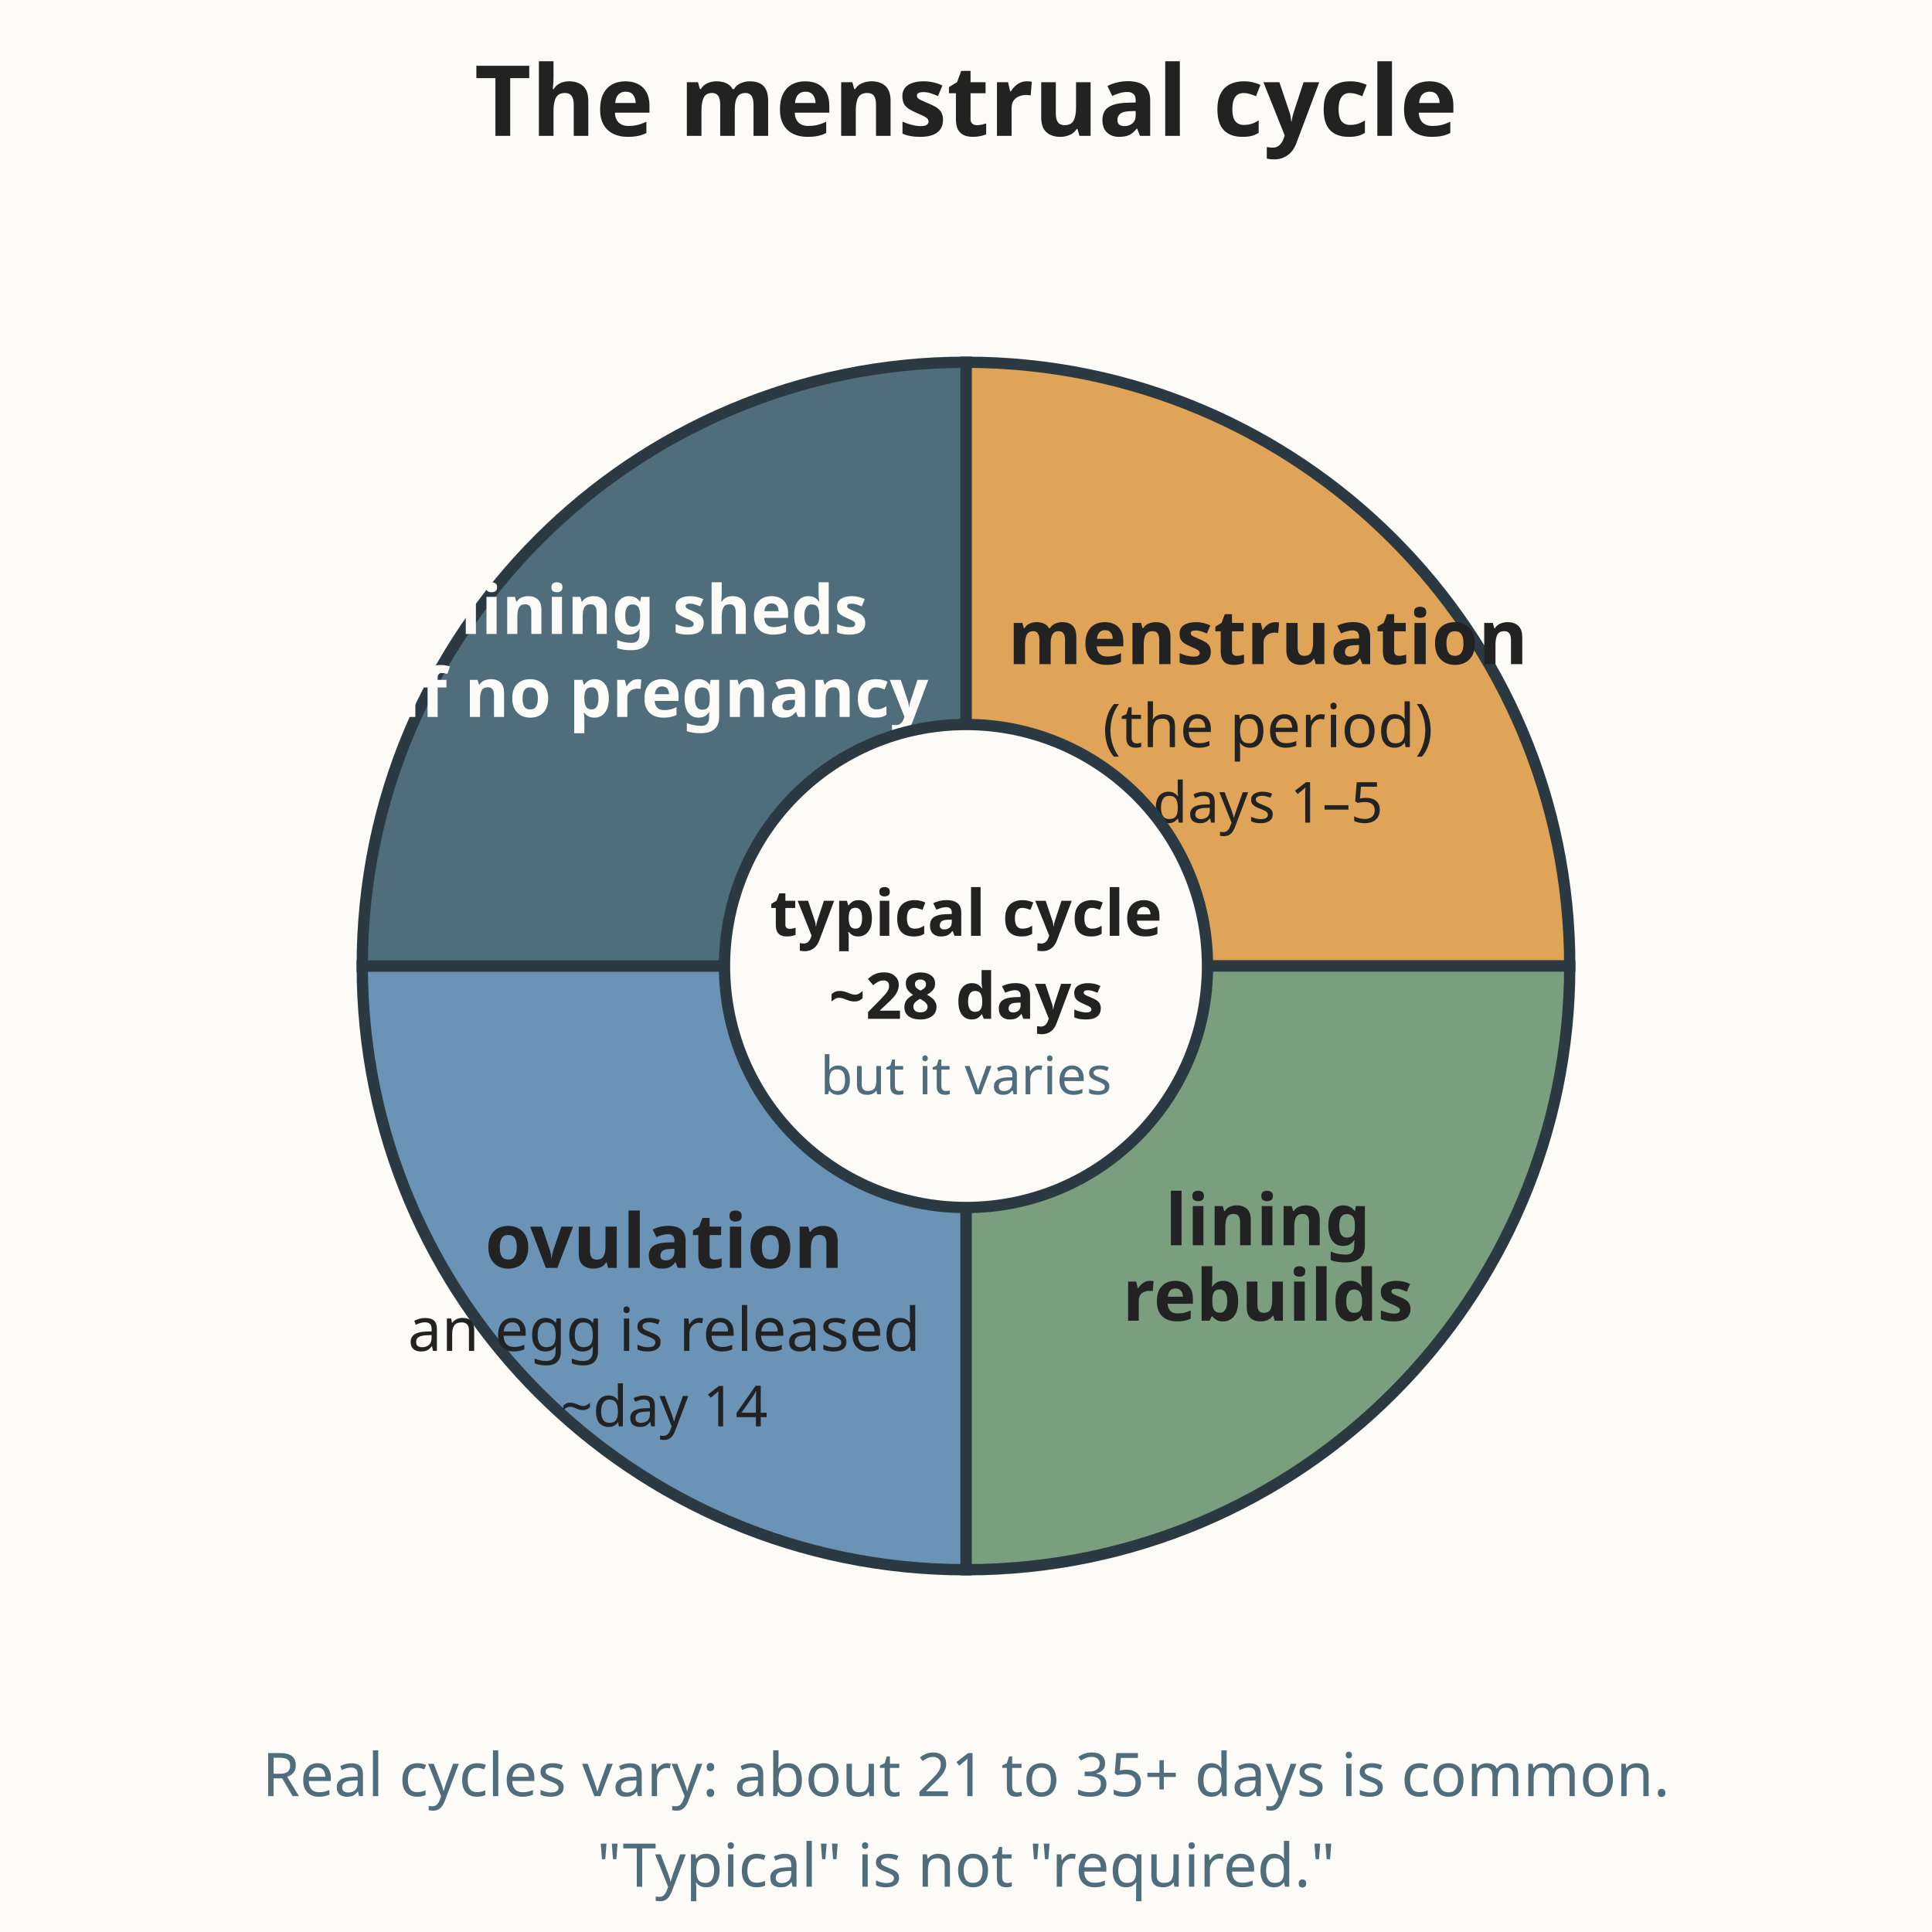
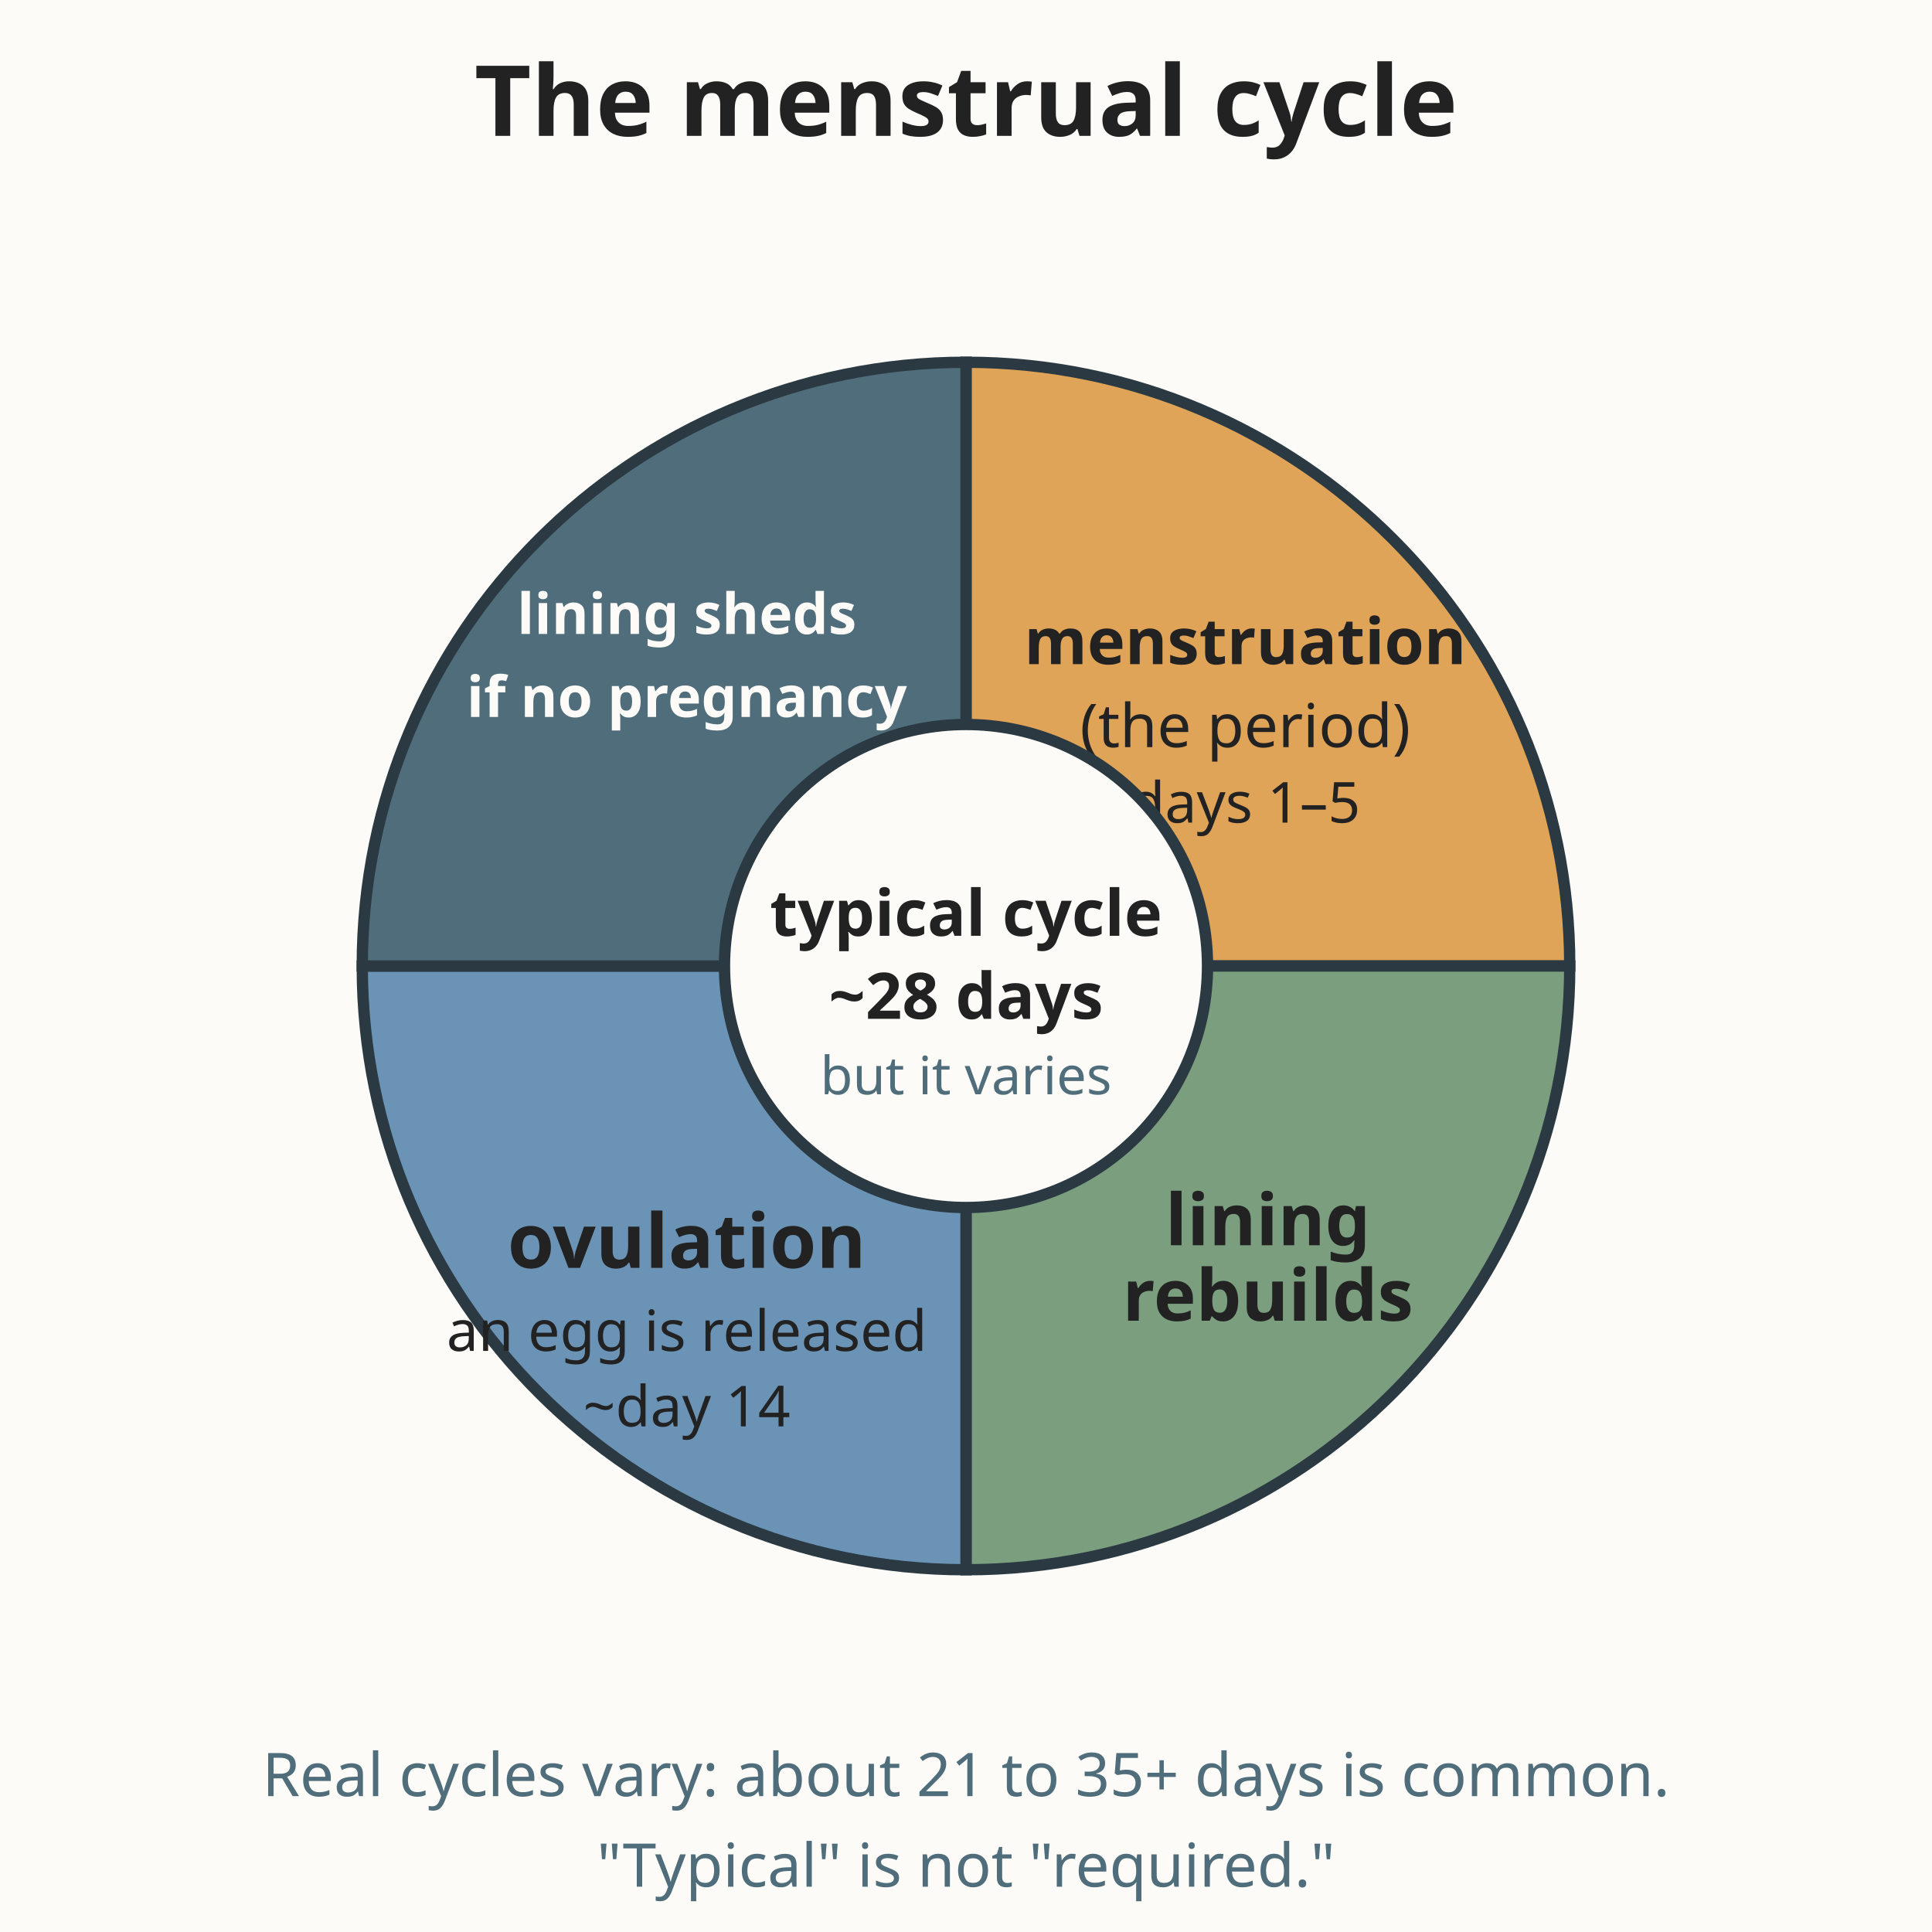
<svg xmlns="http://www.w3.org/2000/svg" viewBox="0 0 512 512" role="img" aria-labelledby="title-L-09-010-03-menstrual-cycle desc-L-09-010-03-menstrual-cycle">
  <rect width="512" height="512" fill="#fdfbf7" />
  <text x="256" y="36" text-anchor="middle" font-family="system-ui, sans-serif" font-size="26" font-weight="700" fill="#222222">The menstrual cycle</text>
  <path d="M 256 256 L 256 96 A 160 160 0 0 1 416 256 Z" fill="#e0a458" stroke="#2b3a42" stroke-width="3" />
  <path d="M 256 256 L 416 256 A 160 160 0 0 1 256 416 Z" fill="#7a9e7e" stroke="#2b3a42" stroke-width="3" />
  <path d="M 256 256 L 256 416 A 160 160 0 0 1 96 256 Z" fill="#6b93b6" stroke="#2b3a42" stroke-width="3" />
  <path d="M 256 256 L 96 256 A 160 160 0 0 1 256 96 Z" fill="#4f6d7a" stroke="#2b3a42" stroke-width="3" />
-   <text x="336" y="176" text-anchor="middle" font-family="system-ui, sans-serif" font-size="20" font-weight="700" fill="#222222">menstruation</text>
-   <text x="336" y="198" text-anchor="middle" font-family="system-ui, sans-serif" font-size="16" fill="#222222">(the period)</text>
-   <text x="336" y="218" text-anchor="middle" font-family="system-ui, sans-serif" font-size="15" fill="#222222">days 1–5</text>
+   <text x="330" y="176" text-anchor="middle" font-family="system-ui, sans-serif" font-size="17" font-weight="700" fill="#222222">menstruation</text>
+   <text x="330" y="198" text-anchor="middle" font-family="system-ui, sans-serif" font-size="16" fill="#222222">(the period)</text>
+   <text x="330" y="218" text-anchor="middle" font-family="system-ui, sans-serif" font-size="15" fill="#222222">days 1–5</text>
  <text x="336" y="330" text-anchor="middle" font-family="system-ui, sans-serif" font-size="19" font-weight="700" fill="#222222">lining</text>
  <text x="336" y="350" text-anchor="middle" font-family="system-ui, sans-serif" font-size="19" font-weight="700" fill="#222222">rebuilds</text>
-   <text x="176" y="336" text-anchor="middle" font-family="system-ui, sans-serif" font-size="20" font-weight="700" fill="#222222">ovulation</text>
-   <text x="176" y="358" text-anchor="middle" font-family="system-ui, sans-serif" font-size="16" fill="#222222">an egg is released</text>
-   <text x="176" y="378" text-anchor="middle" font-family="system-ui, sans-serif" font-size="15" fill="#222222">~day 14</text>
-   <text x="176" y="168" text-anchor="middle" font-family="system-ui, sans-serif" font-size="18" font-weight="700" fill="#fdfbf7">lining sheds</text>
-   <text x="176" y="190" text-anchor="middle" font-family="system-ui, sans-serif" font-size="18" font-weight="700" fill="#fdfbf7">if no pregnancy</text>
+   <text x="182" y="336" text-anchor="middle" font-family="system-ui, sans-serif" font-size="20" font-weight="700" fill="#222222">ovulation</text>
+   <text x="182" y="358" text-anchor="middle" font-family="system-ui, sans-serif" font-size="15" fill="#222222">an egg is released</text>
+   <text x="182" y="378" text-anchor="middle" font-family="system-ui, sans-serif" font-size="15" fill="#222222">~day 14</text>
+   <text x="182" y="168" text-anchor="middle" font-family="system-ui, sans-serif" font-size="15" font-weight="700" fill="#fdfbf7">lining sheds</text>
+   <text x="182" y="190" text-anchor="middle" font-family="system-ui, sans-serif" font-size="15" font-weight="700" fill="#fdfbf7">if no pregnancy</text>
  <circle cx="256" cy="256" r="64" fill="#fdfbf7" stroke="#2b3a42" stroke-width="3" />
  <text x="256" y="248" text-anchor="middle" font-family="system-ui, sans-serif" font-size="17" font-weight="700" fill="#222222">typical cycle</text>
  <text x="256" y="270" text-anchor="middle" font-family="system-ui, sans-serif" font-size="17" font-weight="700" fill="#222222">~28 days</text>
  <text x="256" y="290" text-anchor="middle" font-family="system-ui, sans-serif" font-size="14" fill="#4f6d7a">but it varies</text>
  <text x="256" y="476" text-anchor="middle" font-family="system-ui, sans-serif" font-size="16" fill="#4f6d7a">Real cycles vary: about 21 to 35+ days is common.</text>
  <text x="256" y="500" text-anchor="middle" font-family="system-ui, sans-serif" font-size="16" fill="#4f6d7a">"Typical" is not "required."</text>
</svg>
